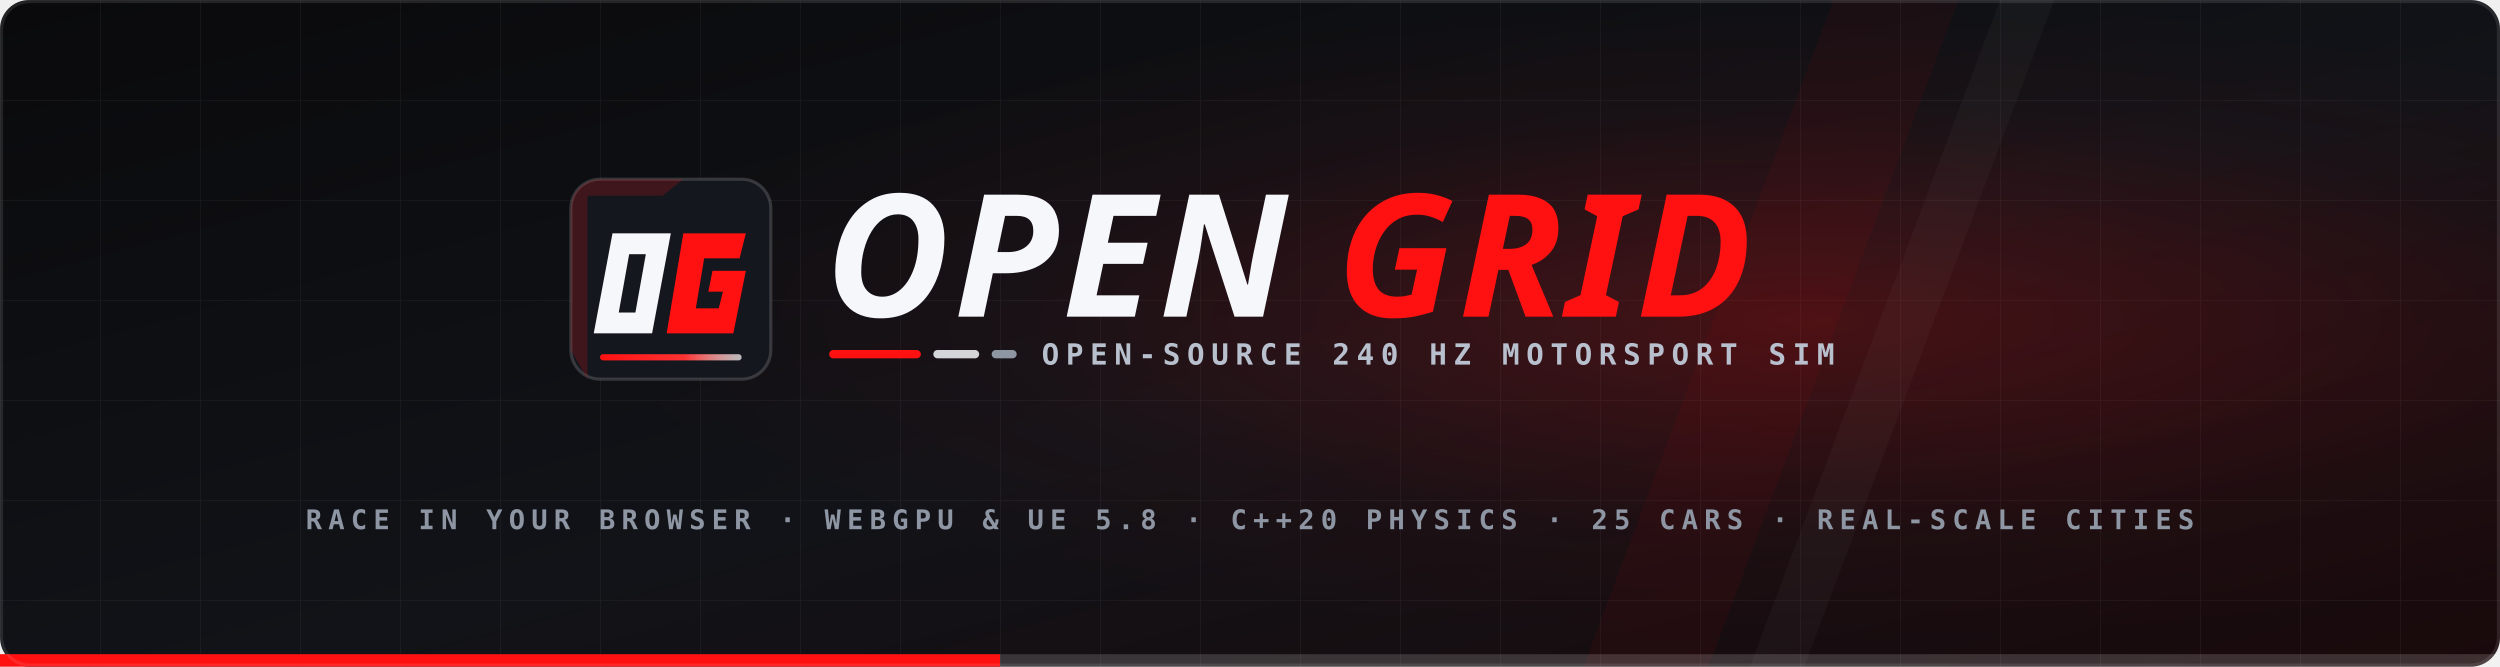
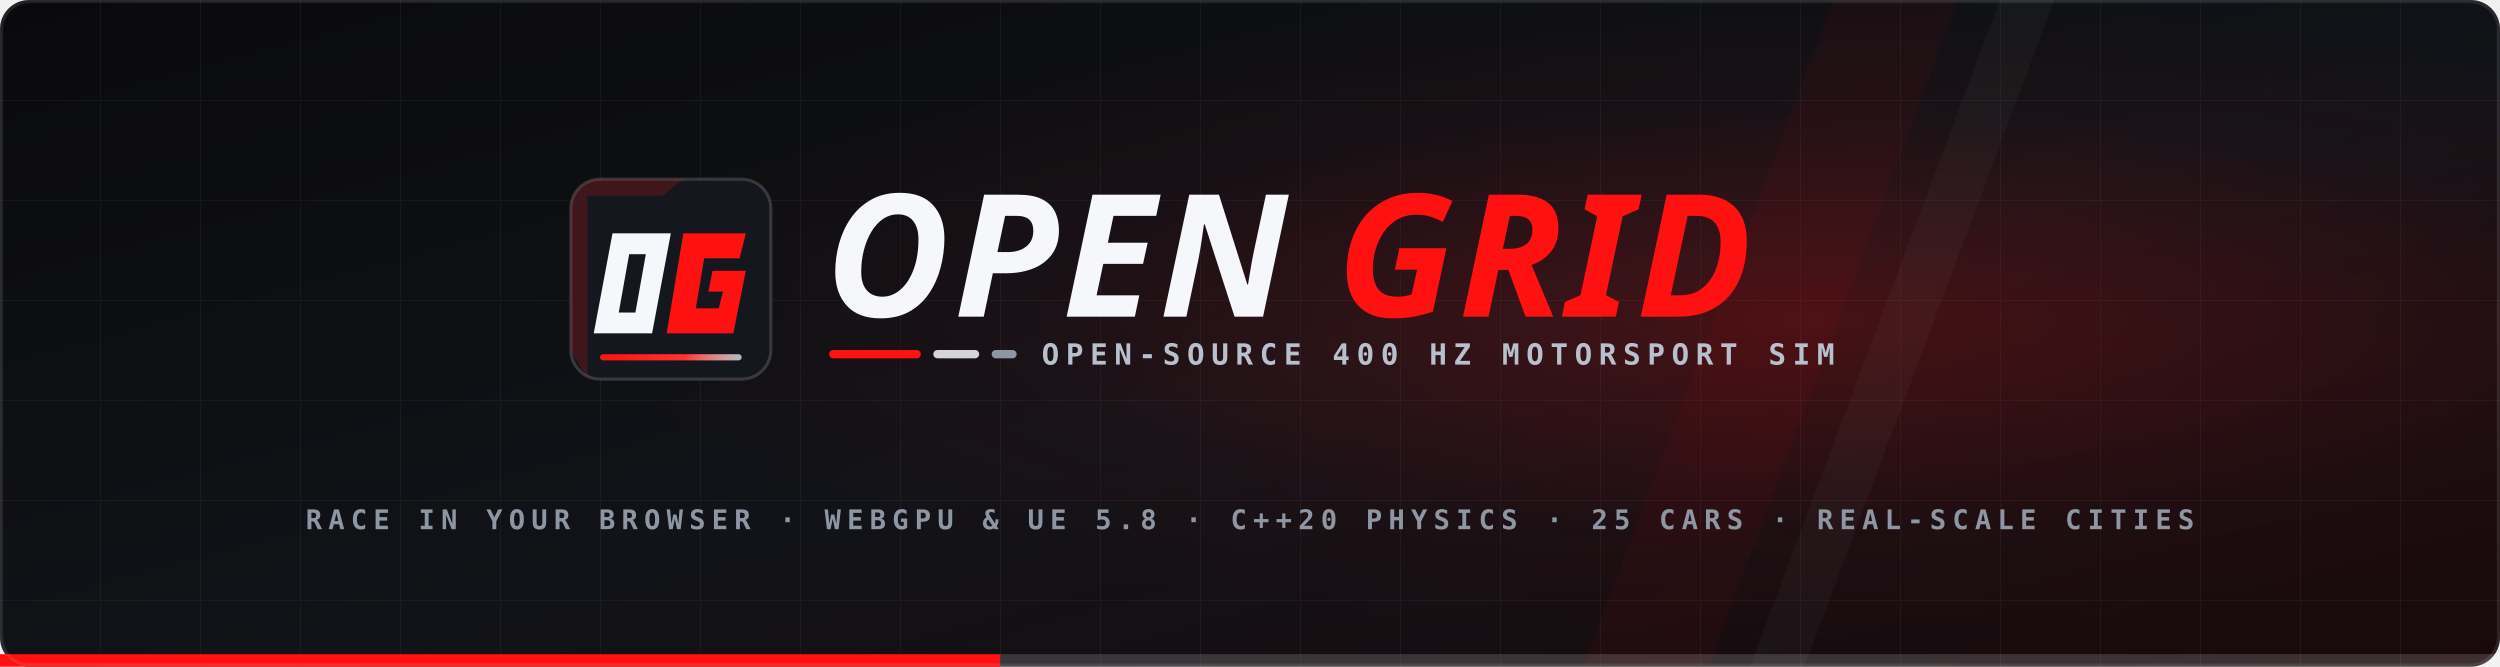
- <svg xmlns="http://www.w3.org/2000/svg" viewBox="0 0 1200 320" width="1200" height="320" role="img" aria-label="Open Grid — Open-Source 240 Hz Motorsport Simulator">
+ <svg xmlns="http://www.w3.org/2000/svg" viewBox="0 0 1200 320" width="1200" height="320" role="img" aria-label="Open Grid — Open-Source 400 Hz Motorsport Simulator">
  <defs>
    <linearGradient id="bg" x1="0%" y1="0%" x2="100%" y2="100%">
      <stop offset="0%" stop-color="#0a0a0c" />
      <stop offset="55%" stop-color="#111318" />
      <stop offset="100%" stop-color="#1a090b" />
    </linearGradient>
    <radialGradient id="glow" cx="72%" cy="48%" r="48%">
      <stop offset="0%" stop-color="#ff1111" stop-opacity="0.22" />
      <stop offset="65%" stop-color="#ff1111" stop-opacity="0.04" />
      <stop offset="100%" stop-color="#ff1111" stop-opacity="0" />
    </radialGradient>
    <linearGradient id="redBar" x1="0%" y1="0%" x2="100%" y2="0%">
      <stop offset="0%" stop-color="#ff1111" />
      <stop offset="60%" stop-color="#ff3333" />
      <stop offset="100%" stop-color="#ffffff" stop-opacity="0.7" />
    </linearGradient>
    <pattern id="grid" width="48" height="48" patternUnits="userSpaceOnUse">
      <path d="M 48 0 L 0 0 0 48" fill="none" stroke="#ffffff" stroke-opacity="0.045" stroke-width="1" />
    </pattern>
  </defs>
  <rect width="1200" height="320" rx="14" fill="url(#bg)" />
  <rect width="1200" height="320" rx="14" fill="url(#grid)" />
  <rect width="1200" height="320" rx="14" fill="url(#glow)" />
  <path d="M 880 0 L 940 0 L 820 320 L 760 320 Z" fill="#ff1111" fill-opacity="0.05" />
  <path d="M 960 0 L 986 0 L 866 320 L 840 320 Z" fill="#ffffff" fill-opacity="0.03" />
  <g transform="translate(274, 86)">
    <rect x="0" y="0" width="96" height="96" rx="14" fill="#14171e" stroke="#ffffff" stroke-opacity="0.16" stroke-width="1.5" />
    <path d="M 0 14 A 14 14 0 0 1 14 0 L 54 0 L 44 8 L 8 8 L 8 96 L 0 82 Z" fill="#ff1111" fill-opacity="0.18" />
    <path fill-rule="evenodd" d="M 20 26 L 48 26 L 39 74 L 11 74 Z M 28 36 L 23 64 L 31 64 L 36 36 Z" fill="#f5f7fa" />
    <path d="M 54 26 L 84 26 L 81 38 L 64 38 L 60 62 L 71 62 L 73 54 L 66 54 L 68 44 L 84 44 L 78 74 L 46 74 Z" fill="#ff1111" />
    <rect x="14" y="84" width="68" height="3" rx="1.5" fill="url(#redBar)" />
  </g>
  <text x="396" y="152" font-family="'Barlow Condensed', 'Arial Narrow', 'Impact', system-ui, sans-serif" font-size="82" font-weight="900" font-style="italic" letter-spacing="2" fill="#f5f7fa">OPEN <tspan fill="#ff1111">GRID</tspan>
  </text>
  <rect x="398" y="168" width="44" height="4" rx="2" fill="#ff1111" />
  <rect x="448" y="168" width="22" height="4" rx="2" fill="#f5f7fa" fill-opacity="0.85" />
  <rect x="476" y="168" width="12" height="4" rx="2" fill="#8e96a4" />
-   <text x="500" y="175" font-family="'JetBrains Mono', ui-monospace, SFMono-Regular, Menlo, monospace" font-size="14" font-weight="700" letter-spacing="3.2" fill="#b8c0ce">OPEN-SOURCE 240 HZ MOTORSPORT SIM</text>
+   <text x="500" y="175" font-family="'JetBrains Mono', ui-monospace, SFMono-Regular, Menlo, monospace" font-size="14" font-weight="700" letter-spacing="3.2" fill="#b8c0ce">OPEN-SOURCE 400 HZ MOTORSPORT SIM</text>
  <text x="600" y="254" text-anchor="middle" font-family="'JetBrains Mono', ui-monospace, SFMono-Regular, Menlo, monospace" font-size="13" font-weight="600" letter-spacing="3.0" fill="#8e96a4">RACE IN YOUR BROWSER  ·  WEBGPU &amp; UE 5.8  ·  C++20 PHYSICS  ·  25 CARS  ·  REAL-SCALE CITIES</text>
  <rect x="0" y="314" width="480" height="6" fill="#ff1111" />
  <rect x="480" y="314" width="720" height="6" fill="#ffffff" fill-opacity="0.16" />
  <rect x="0.75" y="0.75" width="1198.5" height="318.5" rx="13.5" fill="none" stroke="#ffffff" stroke-opacity="0.10" stroke-width="1.5" />
</svg>
